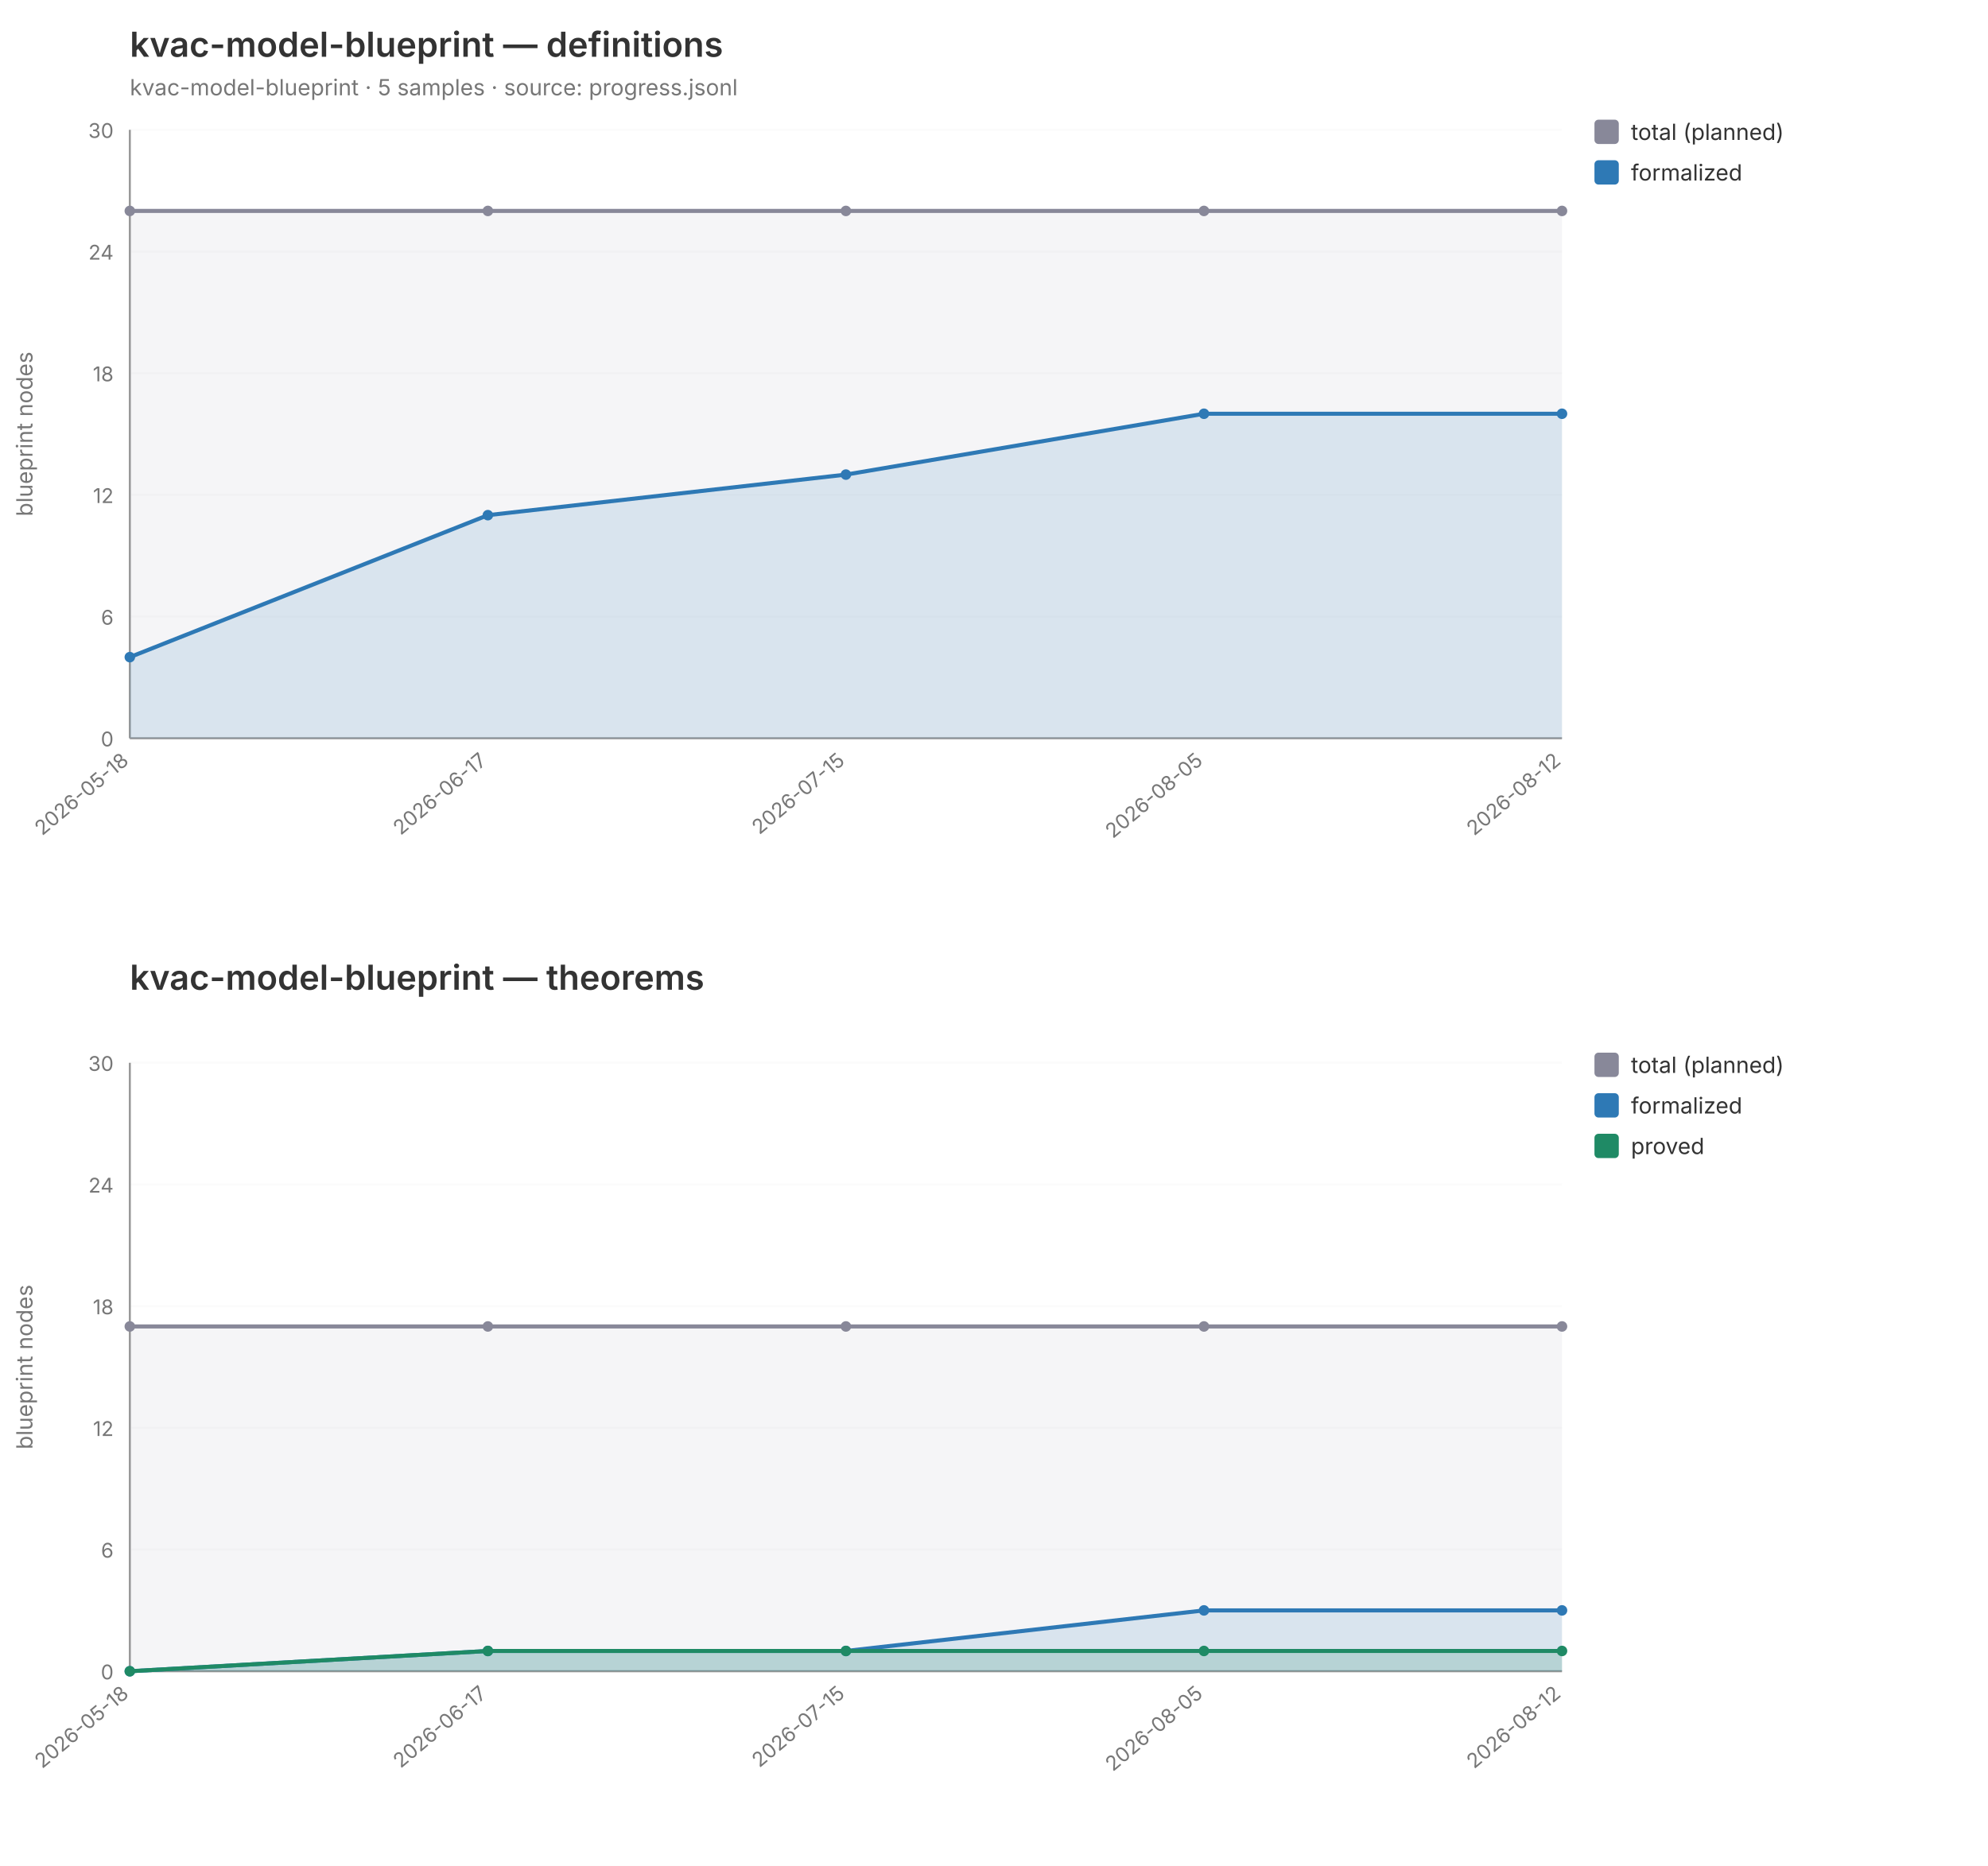
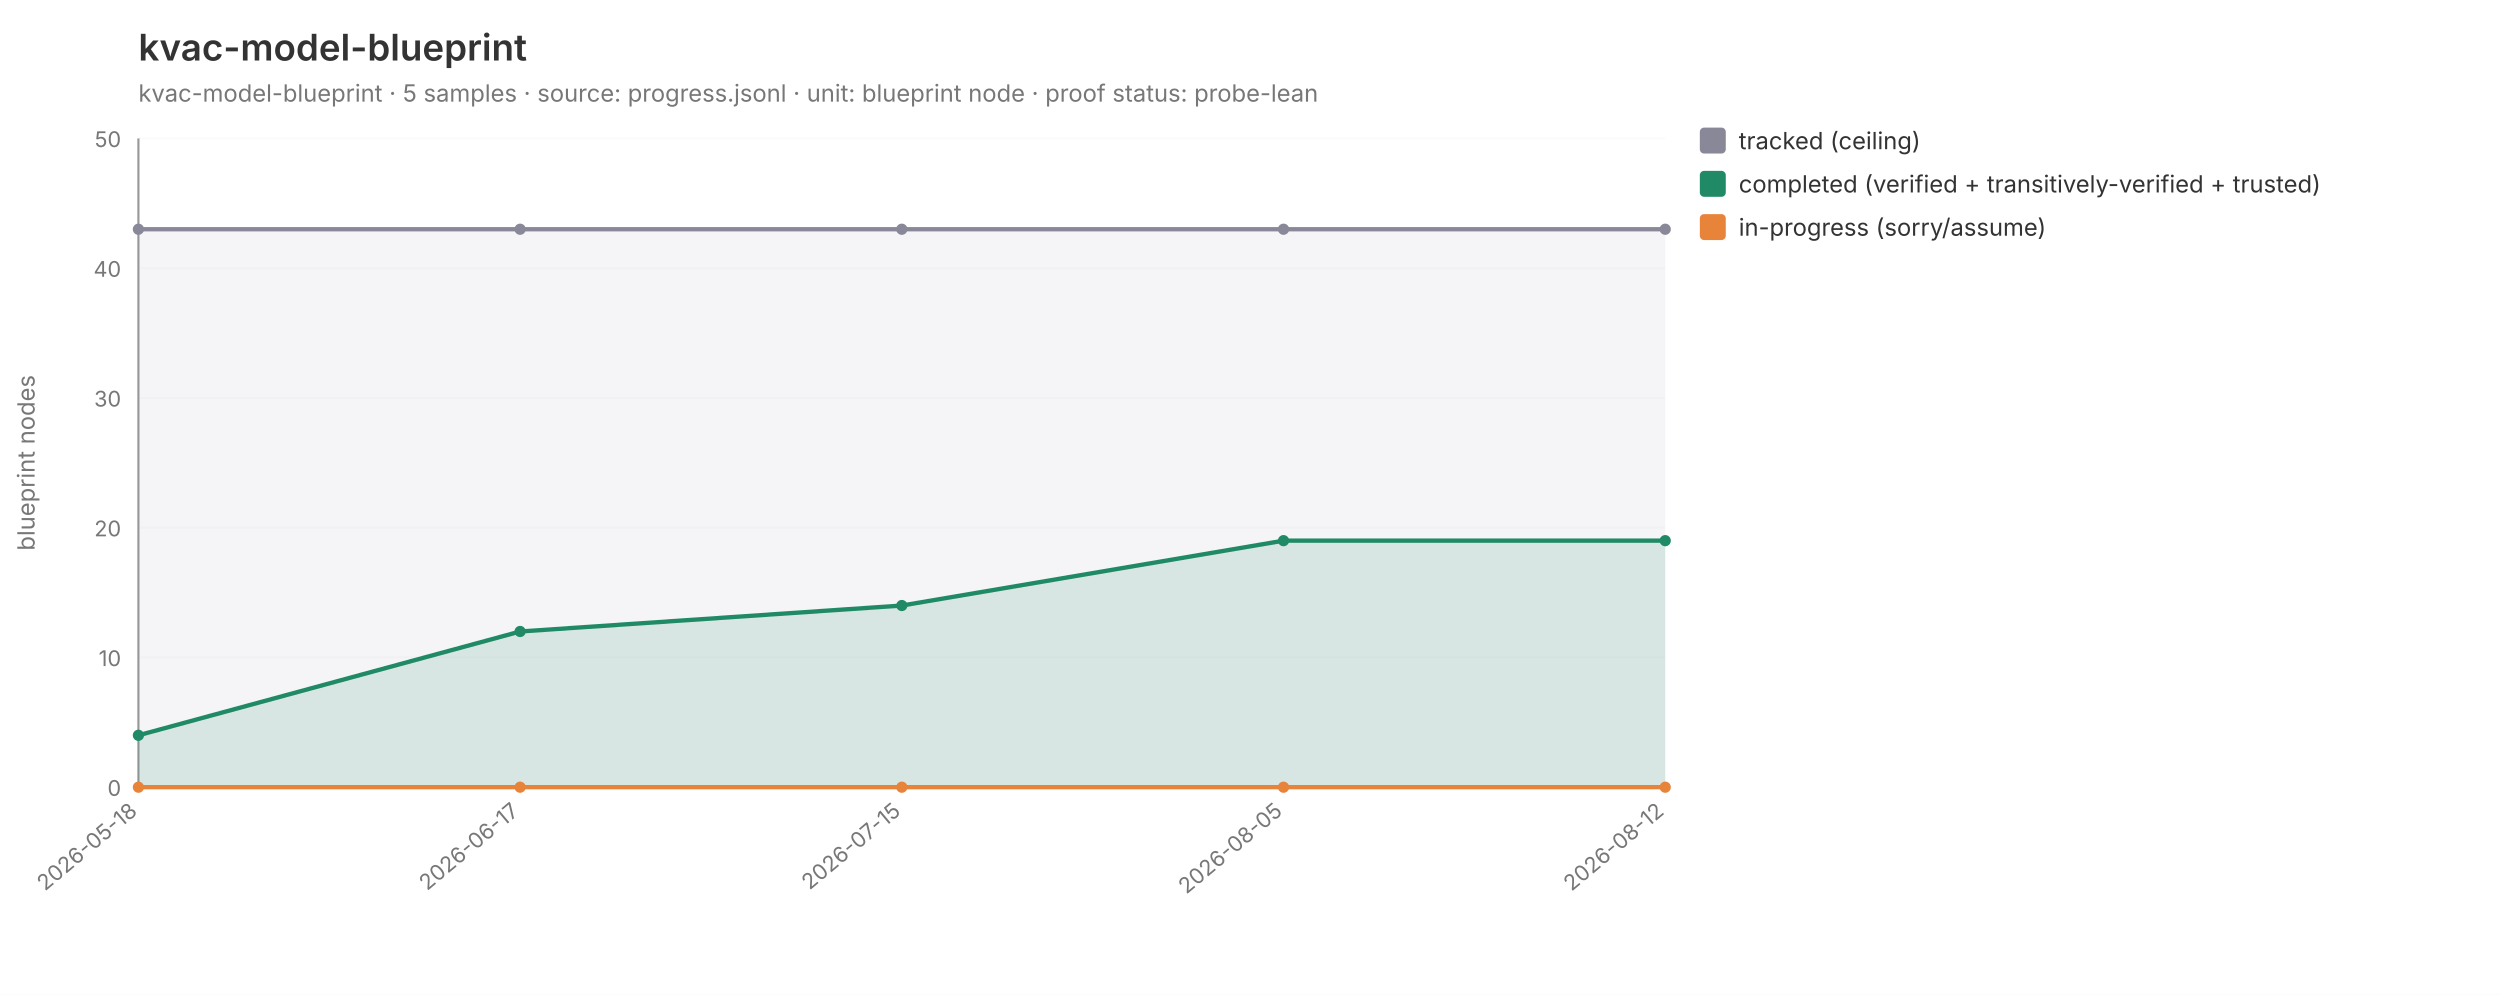
- <svg xmlns="http://www.w3.org/2000/svg" width="980" height="920" viewBox="0 0 980 920" font-family="system-ui, -apple-system, Segoe UI, sans-serif">
-   <rect width="980" height="920" fill="#FFFFFF" />
-   <svg x="0" y="0.0" width="980" height="460" viewBox="0 0 980 460">
-     <text x="64" y="28" font-size="17" font-weight="600" fill="#333333">kvac-model-blueprint — definitions</text>
-     <text x="64" y="47" font-size="11" fill="#777777">kvac-model-blueprint · 5 samples · source: progress.jsonl</text>
-     <line x1="64" y1="364.0" x2="770" y2="364.0" stroke="#E4E4E422" />
-     <text x="56" y="368.0" font-size="10" text-anchor="end" fill="#777777">0</text>
-     <line x1="64" y1="304.0" x2="770" y2="304.0" stroke="#E4E4E422" />
-     <text x="56" y="308.0" font-size="10" text-anchor="end" fill="#777777">6</text>
-     <line x1="64" y1="244.0" x2="770" y2="244.0" stroke="#E4E4E422" />
-     <text x="56" y="248.0" font-size="10" text-anchor="end" fill="#777777">12</text>
-     <line x1="64" y1="184.0" x2="770" y2="184.0" stroke="#E4E4E422" />
-     <text x="56" y="188.0" font-size="10" text-anchor="end" fill="#777777">18</text>
-     <line x1="64" y1="124.0" x2="770" y2="124.0" stroke="#E4E4E422" />
-     <text x="56" y="128.0" font-size="10" text-anchor="end" fill="#777777">24</text>
-     <line x1="64" y1="64.0" x2="770" y2="64.0" stroke="#E4E4E422" />
-     <text x="56" y="68.0" font-size="10" text-anchor="end" fill="#777777">30</text>
-     <line x1="64" y1="64" x2="64" y2="364" stroke="#999999" />
-     <line x1="64" y1="364" x2="770" y2="364" stroke="#999999" />
-     <text x="16" y="214.0" font-size="11" fill="#777777" text-anchor="middle" transform="rotate(-90 16 214.0)">blueprint nodes</text>
-     <text x="64.0" y="376.0" font-size="10" fill="#777777" text-anchor="end" transform="rotate(-40 64.0 376.0)">2026-05-18</text>
-     <text x="240.5" y="376.0" font-size="10" fill="#777777" text-anchor="end" transform="rotate(-40 240.5 376.0)">2026-06-17</text>
-     <text x="417.0" y="376.0" font-size="10" fill="#777777" text-anchor="end" transform="rotate(-40 417.0 376.0)">2026-07-15</text>
-     <text x="593.5" y="376.0" font-size="10" fill="#777777" text-anchor="end" transform="rotate(-40 593.5 376.0)">2026-08-05</text>
-     <text x="770.0" y="376.0" font-size="10" fill="#777777" text-anchor="end" transform="rotate(-40 770.0 376.0)">2026-08-12</text>
-     <polygon points="64.0,104.0 240.5,104.0 417.0,104.0 593.5,104.0 770.0,104.0 770.0,364.0 64.0,364.0" fill="#888899" fill-opacity="0.08" stroke="none" />
-     <polygon points="64.0,324.0 240.5,254.0 417.0,234.0 593.5,204.0 770.0,204.0 770.0,364.0 64.0,364.0" fill="#2E79B5" fill-opacity="0.14" stroke="none" />
-     <polyline points="64.0,104.0 240.5,104.0 417.0,104.0 593.5,104.0 770.0,104.0" fill="none" stroke="#888899" stroke-width="2.0" stroke-linejoin="round" />
-     <circle cx="64.0" cy="104.0" r="2.6" fill="#888899" />
-     <circle cx="240.5" cy="104.0" r="2.6" fill="#888899" />
-     <circle cx="417.0" cy="104.0" r="2.6" fill="#888899" />
-     <circle cx="593.5" cy="104.0" r="2.6" fill="#888899" />
-     <circle cx="770.0" cy="104.0" r="2.6" fill="#888899" />
-     <polyline points="64.0,324.0 240.5,254.0 417.0,234.0 593.5,204.0 770.0,204.0" fill="none" stroke="#2E79B5" stroke-width="2.0" stroke-linejoin="round" />
-     <circle cx="64.0" cy="324.0" r="2.6" fill="#2E79B5" />
-     <circle cx="240.5" cy="254.0" r="2.6" fill="#2E79B5" />
-     <circle cx="417.0" cy="234.0" r="2.6" fill="#2E79B5" />
-     <circle cx="593.5" cy="204.0" r="2.6" fill="#2E79B5" />
-     <circle cx="770.0" cy="204.0" r="2.6" fill="#2E79B5" />
-     <rect x="786" y="59" width="12" height="12" rx="2" fill="#888899" />
-     <text x="804" y="69" font-size="11" fill="#333333">total (planned)</text>
-     <rect x="786" y="79" width="12" height="12" rx="2" fill="#2E79B5" />
-     <text x="804" y="89" font-size="11" fill="#333333">formalized</text>
-   </svg>
-   <svg x="0" y="460.0" width="980" height="460" viewBox="0 0 980 460">
-     <text x="64" y="28" font-size="17" font-weight="600" fill="#333333">kvac-model-blueprint — theorems</text>
-     <line x1="64" y1="364.0" x2="770" y2="364.0" stroke="#E4E4E422" />
-     <text x="56" y="368.0" font-size="10" text-anchor="end" fill="#777777">0</text>
-     <line x1="64" y1="304.0" x2="770" y2="304.0" stroke="#E4E4E422" />
-     <text x="56" y="308.0" font-size="10" text-anchor="end" fill="#777777">6</text>
-     <line x1="64" y1="244.0" x2="770" y2="244.0" stroke="#E4E4E422" />
-     <text x="56" y="248.0" font-size="10" text-anchor="end" fill="#777777">12</text>
-     <line x1="64" y1="184.0" x2="770" y2="184.0" stroke="#E4E4E422" />
-     <text x="56" y="188.0" font-size="10" text-anchor="end" fill="#777777">18</text>
-     <line x1="64" y1="124.0" x2="770" y2="124.0" stroke="#E4E4E422" />
-     <text x="56" y="128.0" font-size="10" text-anchor="end" fill="#777777">24</text>
-     <line x1="64" y1="64.0" x2="770" y2="64.0" stroke="#E4E4E422" />
-     <text x="56" y="68.0" font-size="10" text-anchor="end" fill="#777777">30</text>
-     <line x1="64" y1="64" x2="64" y2="364" stroke="#999999" />
-     <line x1="64" y1="364" x2="770" y2="364" stroke="#999999" />
-     <text x="16" y="214.0" font-size="11" fill="#777777" text-anchor="middle" transform="rotate(-90 16 214.0)">blueprint nodes</text>
-     <text x="64.0" y="376.0" font-size="10" fill="#777777" text-anchor="end" transform="rotate(-40 64.0 376.0)">2026-05-18</text>
-     <text x="240.5" y="376.0" font-size="10" fill="#777777" text-anchor="end" transform="rotate(-40 240.5 376.0)">2026-06-17</text>
-     <text x="417.0" y="376.0" font-size="10" fill="#777777" text-anchor="end" transform="rotate(-40 417.0 376.0)">2026-07-15</text>
-     <text x="593.5" y="376.0" font-size="10" fill="#777777" text-anchor="end" transform="rotate(-40 593.5 376.0)">2026-08-05</text>
-     <text x="770.0" y="376.0" font-size="10" fill="#777777" text-anchor="end" transform="rotate(-40 770.0 376.0)">2026-08-12</text>
-     <polygon points="64.0,194.0 240.5,194.0 417.0,194.0 593.5,194.0 770.0,194.0 770.0,364.0 64.0,364.0" fill="#888899" fill-opacity="0.08" stroke="none" />
-     <polygon points="64.0,364.0 240.5,354.0 417.0,354.0 593.5,334.0 770.0,334.0 770.0,364.0 64.0,364.0" fill="#2E79B5" fill-opacity="0.14" stroke="none" />
-     <polygon points="64.0,364.0 240.5,354.0 417.0,354.0 593.5,354.0 770.0,354.0 770.0,364.0 64.0,364.0" fill="#1F8A65" fill-opacity="0.18" stroke="none" />
-     <polyline points="64.0,194.0 240.5,194.0 417.0,194.0 593.5,194.0 770.0,194.0" fill="none" stroke="#888899" stroke-width="2.0" stroke-linejoin="round" />
-     <circle cx="64.0" cy="194.0" r="2.6" fill="#888899" />
-     <circle cx="240.5" cy="194.0" r="2.6" fill="#888899" />
-     <circle cx="417.0" cy="194.0" r="2.6" fill="#888899" />
-     <circle cx="593.5" cy="194.0" r="2.6" fill="#888899" />
-     <circle cx="770.0" cy="194.0" r="2.6" fill="#888899" />
-     <polyline points="64.0,364.0 240.5,354.0 417.0,354.0 593.5,334.0 770.0,334.0" fill="none" stroke="#2E79B5" stroke-width="2.0" stroke-linejoin="round" />
-     <circle cx="64.0" cy="364.0" r="2.6" fill="#2E79B5" />
-     <circle cx="240.5" cy="354.0" r="2.6" fill="#2E79B5" />
-     <circle cx="417.0" cy="354.0" r="2.6" fill="#2E79B5" />
-     <circle cx="593.5" cy="334.0" r="2.6" fill="#2E79B5" />
-     <circle cx="770.0" cy="334.0" r="2.6" fill="#2E79B5" />
-     <polyline points="64.0,364.0 240.5,354.0 417.0,354.0 593.5,354.0 770.0,354.0" fill="none" stroke="#1F8A65" stroke-width="2.0" stroke-linejoin="round" />
-     <circle cx="64.0" cy="364.0" r="2.6" fill="#1F8A65" />
-     <circle cx="240.5" cy="354.0" r="2.6" fill="#1F8A65" />
-     <circle cx="417.0" cy="354.0" r="2.6" fill="#1F8A65" />
-     <circle cx="593.5" cy="354.0" r="2.6" fill="#1F8A65" />
-     <circle cx="770.0" cy="354.0" r="2.6" fill="#1F8A65" />
-     <rect x="786" y="59" width="12" height="12" rx="2" fill="#888899" />
-     <text x="804" y="69" font-size="11" fill="#333333">total (planned)</text>
-     <rect x="786" y="79" width="12" height="12" rx="2" fill="#2E79B5" />
-     <text x="804" y="89" font-size="11" fill="#333333">formalized</text>
-     <rect x="786" y="99" width="12" height="12" rx="2" fill="#1F8A65" />
-     <text x="804" y="109" font-size="11" fill="#333333">proved</text>
-   </svg>
+ <svg xmlns="http://www.w3.org/2000/svg" width="1156" height="460" viewBox="0 0 1156 460" font-family="system-ui, -apple-system, Segoe UI, sans-serif">
+   <rect width="1156" height="460" fill="#FFFFFF" />
+   <text x="64" y="28" font-size="17" font-weight="600" fill="#333333">kvac-model-blueprint</text>
+   <text x="64" y="47" font-size="11" fill="#777777">kvac-model-blueprint · 5 samples · source: progress.jsonl · unit: blueprint node · proof status: probe-lean</text>
+   <line x1="64" y1="364.0" x2="770" y2="364.0" stroke="#E4E4E422" />
+   <text x="56" y="368.0" font-size="10" text-anchor="end" fill="#777777">0</text>
+   <line x1="64" y1="304.0" x2="770" y2="304.0" stroke="#E4E4E422" />
+   <text x="56" y="308.0" font-size="10" text-anchor="end" fill="#777777">10</text>
+   <line x1="64" y1="244.0" x2="770" y2="244.0" stroke="#E4E4E422" />
+   <text x="56" y="248.0" font-size="10" text-anchor="end" fill="#777777">20</text>
+   <line x1="64" y1="184.0" x2="770" y2="184.0" stroke="#E4E4E422" />
+   <text x="56" y="188.0" font-size="10" text-anchor="end" fill="#777777">30</text>
+   <line x1="64" y1="124.0" x2="770" y2="124.0" stroke="#E4E4E422" />
+   <text x="56" y="128.0" font-size="10" text-anchor="end" fill="#777777">40</text>
+   <line x1="64" y1="64.0" x2="770" y2="64.0" stroke="#E4E4E422" />
+   <text x="56" y="68.0" font-size="10" text-anchor="end" fill="#777777">50</text>
+   <line x1="64" y1="64" x2="64" y2="364" stroke="#999999" />
+   <line x1="64" y1="364" x2="770" y2="364" stroke="#999999" />
+   <text x="16" y="214.0" font-size="11" fill="#777777" text-anchor="middle" transform="rotate(-90 16 214.0)">blueprint nodes</text>
+   <text x="64.0" y="376.0" font-size="10" fill="#777777" text-anchor="end" transform="rotate(-40 64.0 376.0)">2026-05-18</text>
+   <text x="240.5" y="376.0" font-size="10" fill="#777777" text-anchor="end" transform="rotate(-40 240.5 376.0)">2026-06-17</text>
+   <text x="417.0" y="376.0" font-size="10" fill="#777777" text-anchor="end" transform="rotate(-40 417.0 376.0)">2026-07-15</text>
+   <text x="593.5" y="376.0" font-size="10" fill="#777777" text-anchor="end" transform="rotate(-40 593.5 376.0)">2026-08-05</text>
+   <text x="770.0" y="376.0" font-size="10" fill="#777777" text-anchor="end" transform="rotate(-40 770.0 376.0)">2026-08-12</text>
+   <polygon points="64.0,106.0 240.5,106.0 417.0,106.0 593.5,106.0 770.0,106.0 770.0,364.0 64.0,364.0" fill="#888899" fill-opacity="0.08" stroke="none" />
+   <polygon points="64.0,340.0 240.5,292.0 417.0,280.0 593.5,250.0 770.0,250.0 770.0,364.0 64.0,364.0" fill="#1F8A65" fill-opacity="0.14" stroke="none" />
+   <polyline points="64.0,106.0 240.5,106.0 417.0,106.0 593.5,106.0 770.0,106.0" fill="none" stroke="#888899" stroke-width="2.0" stroke-linejoin="round" />
+   <circle cx="64.0" cy="106.0" r="2.6" fill="#888899" />
+   <circle cx="240.5" cy="106.0" r="2.6" fill="#888899" />
+   <circle cx="417.0" cy="106.0" r="2.6" fill="#888899" />
+   <circle cx="593.5" cy="106.0" r="2.6" fill="#888899" />
+   <circle cx="770.0" cy="106.0" r="2.6" fill="#888899" />
+   <polyline points="64.0,340.0 240.5,292.0 417.0,280.0 593.5,250.0 770.0,250.0" fill="none" stroke="#1F8A65" stroke-width="2.0" stroke-linejoin="round" />
+   <circle cx="64.0" cy="340.0" r="2.6" fill="#1F8A65" />
+   <circle cx="240.5" cy="292.0" r="2.6" fill="#1F8A65" />
+   <circle cx="417.0" cy="280.0" r="2.6" fill="#1F8A65" />
+   <circle cx="593.5" cy="250.0" r="2.6" fill="#1F8A65" />
+   <circle cx="770.0" cy="250.0" r="2.6" fill="#1F8A65" />
+   <polyline points="64.0,364.0 240.5,364.0 417.0,364.0 593.5,364.0 770.0,364.0" fill="none" stroke="#E8833A" stroke-width="2.0" stroke-linejoin="round" />
+   <circle cx="64.0" cy="364.0" r="2.6" fill="#E8833A" />
+   <circle cx="240.5" cy="364.0" r="2.6" fill="#E8833A" />
+   <circle cx="417.0" cy="364.0" r="2.6" fill="#E8833A" />
+   <circle cx="593.5" cy="364.0" r="2.6" fill="#E8833A" />
+   <circle cx="770.0" cy="364.0" r="2.6" fill="#E8833A" />
+   <rect x="786" y="59" width="12" height="12" rx="2" fill="#888899" />
+   <text x="804" y="69" font-size="11" fill="#333333">tracked (ceiling)</text>
+   <rect x="786" y="79" width="12" height="12" rx="2" fill="#1F8A65" />
+   <text x="804" y="89" font-size="11" fill="#333333">completed (verified + transitively-verified + trusted)</text>
+   <rect x="786" y="99" width="12" height="12" rx="2" fill="#E8833A" />
+   <text x="804" y="109" font-size="11" fill="#333333">in-progress (sorry/assume)</text>
</svg>
